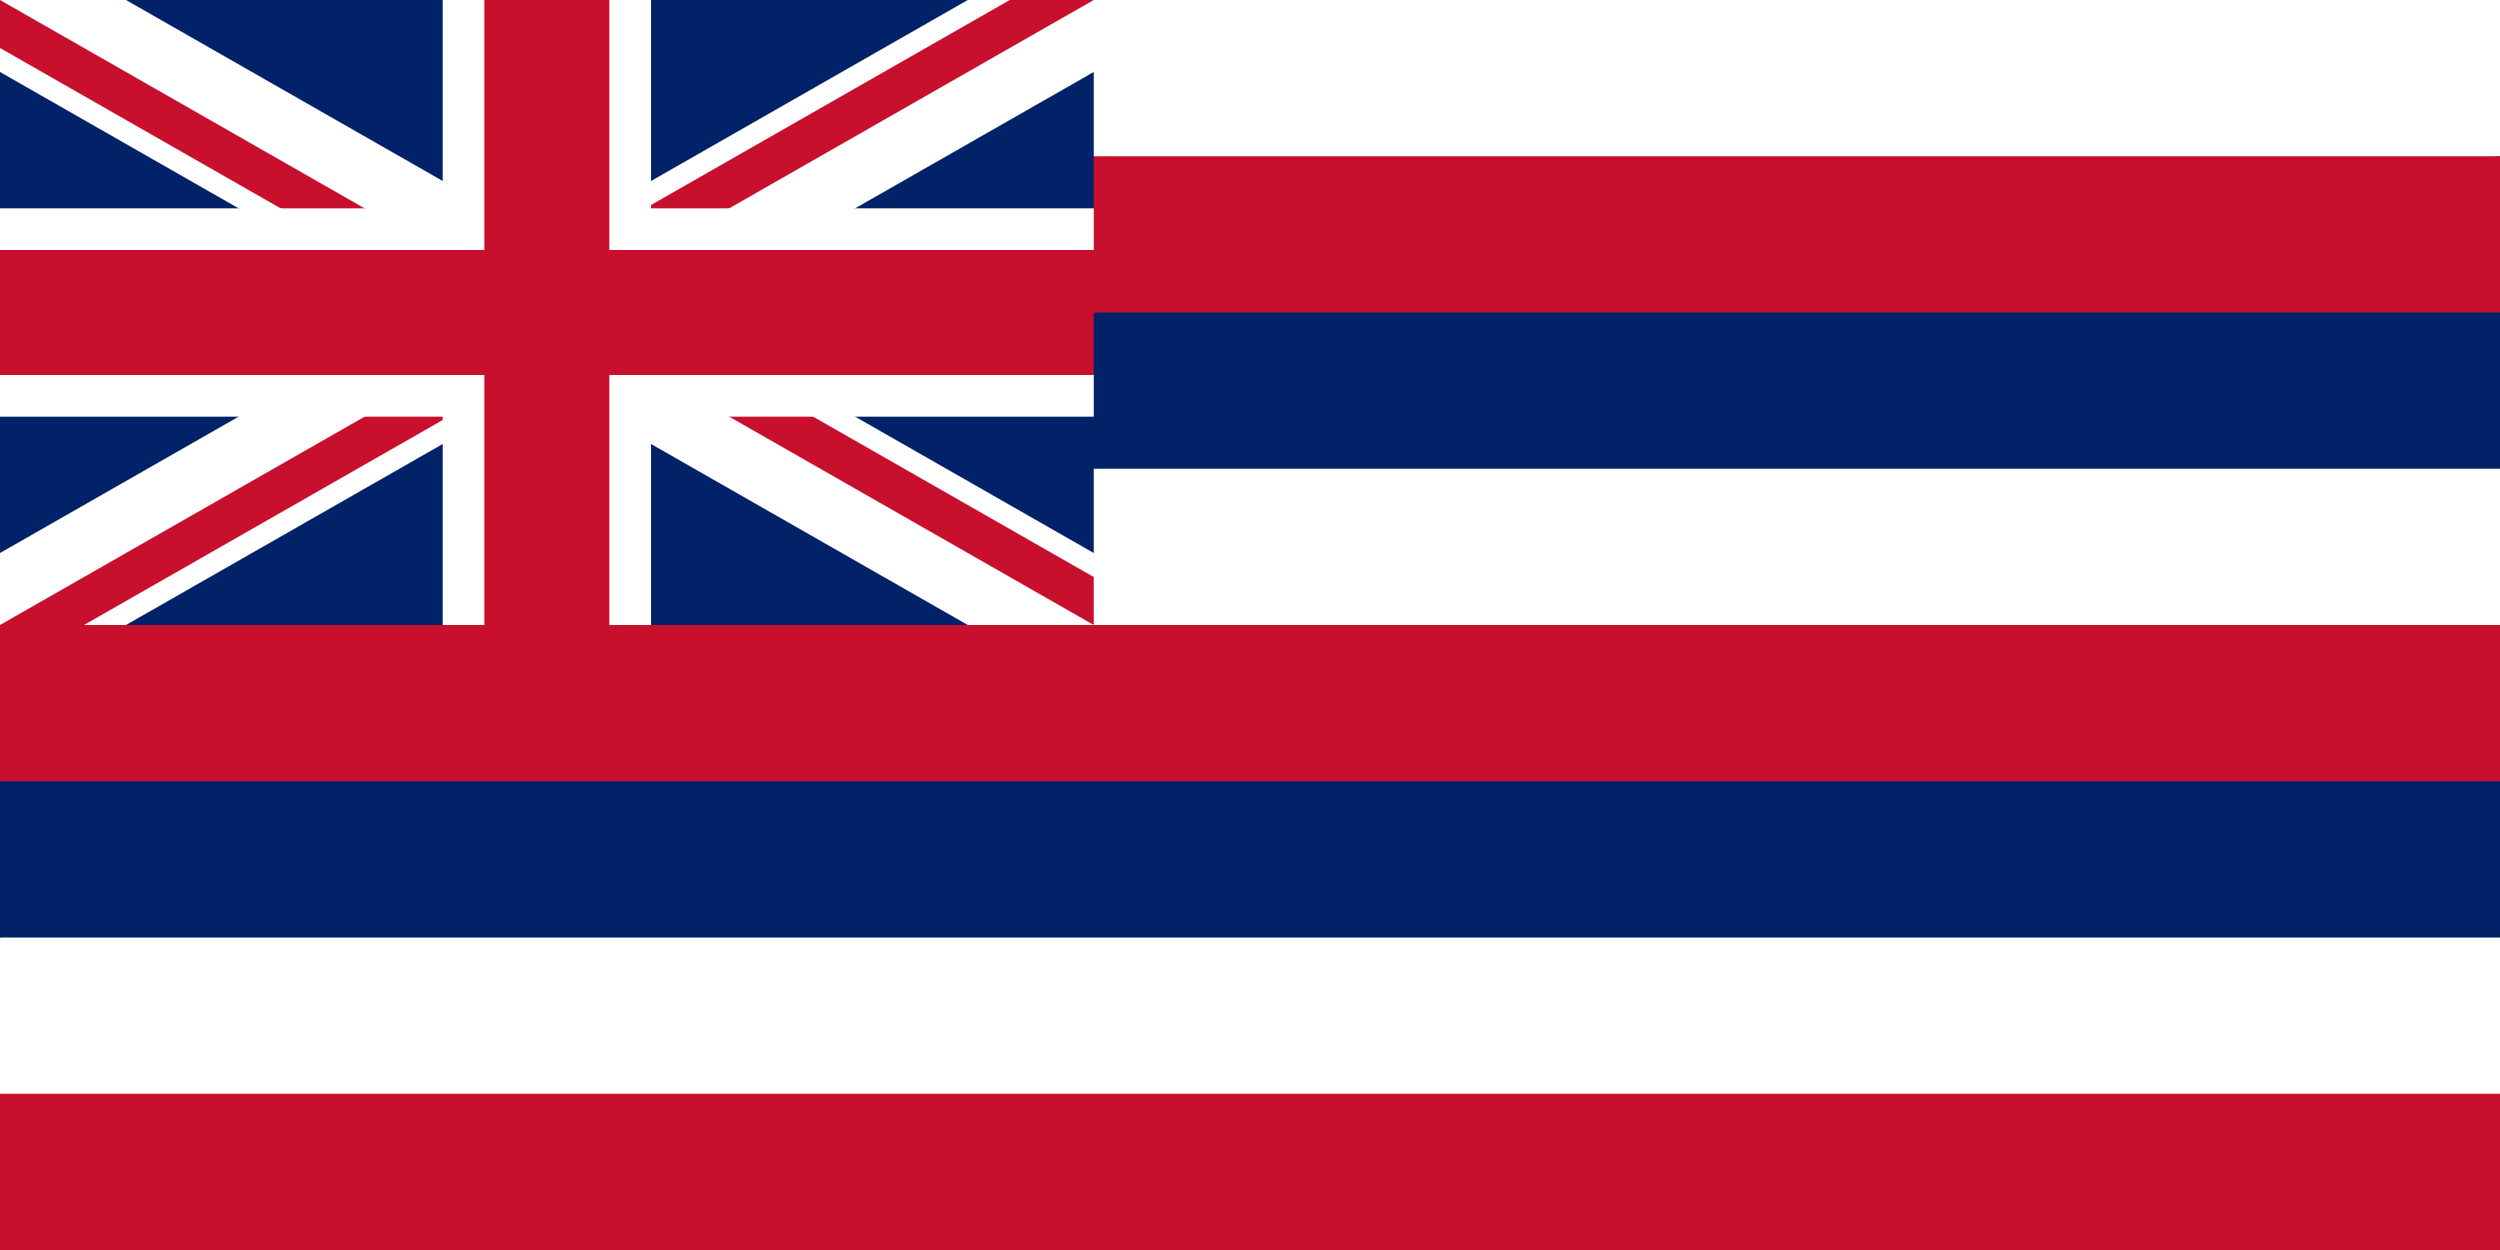
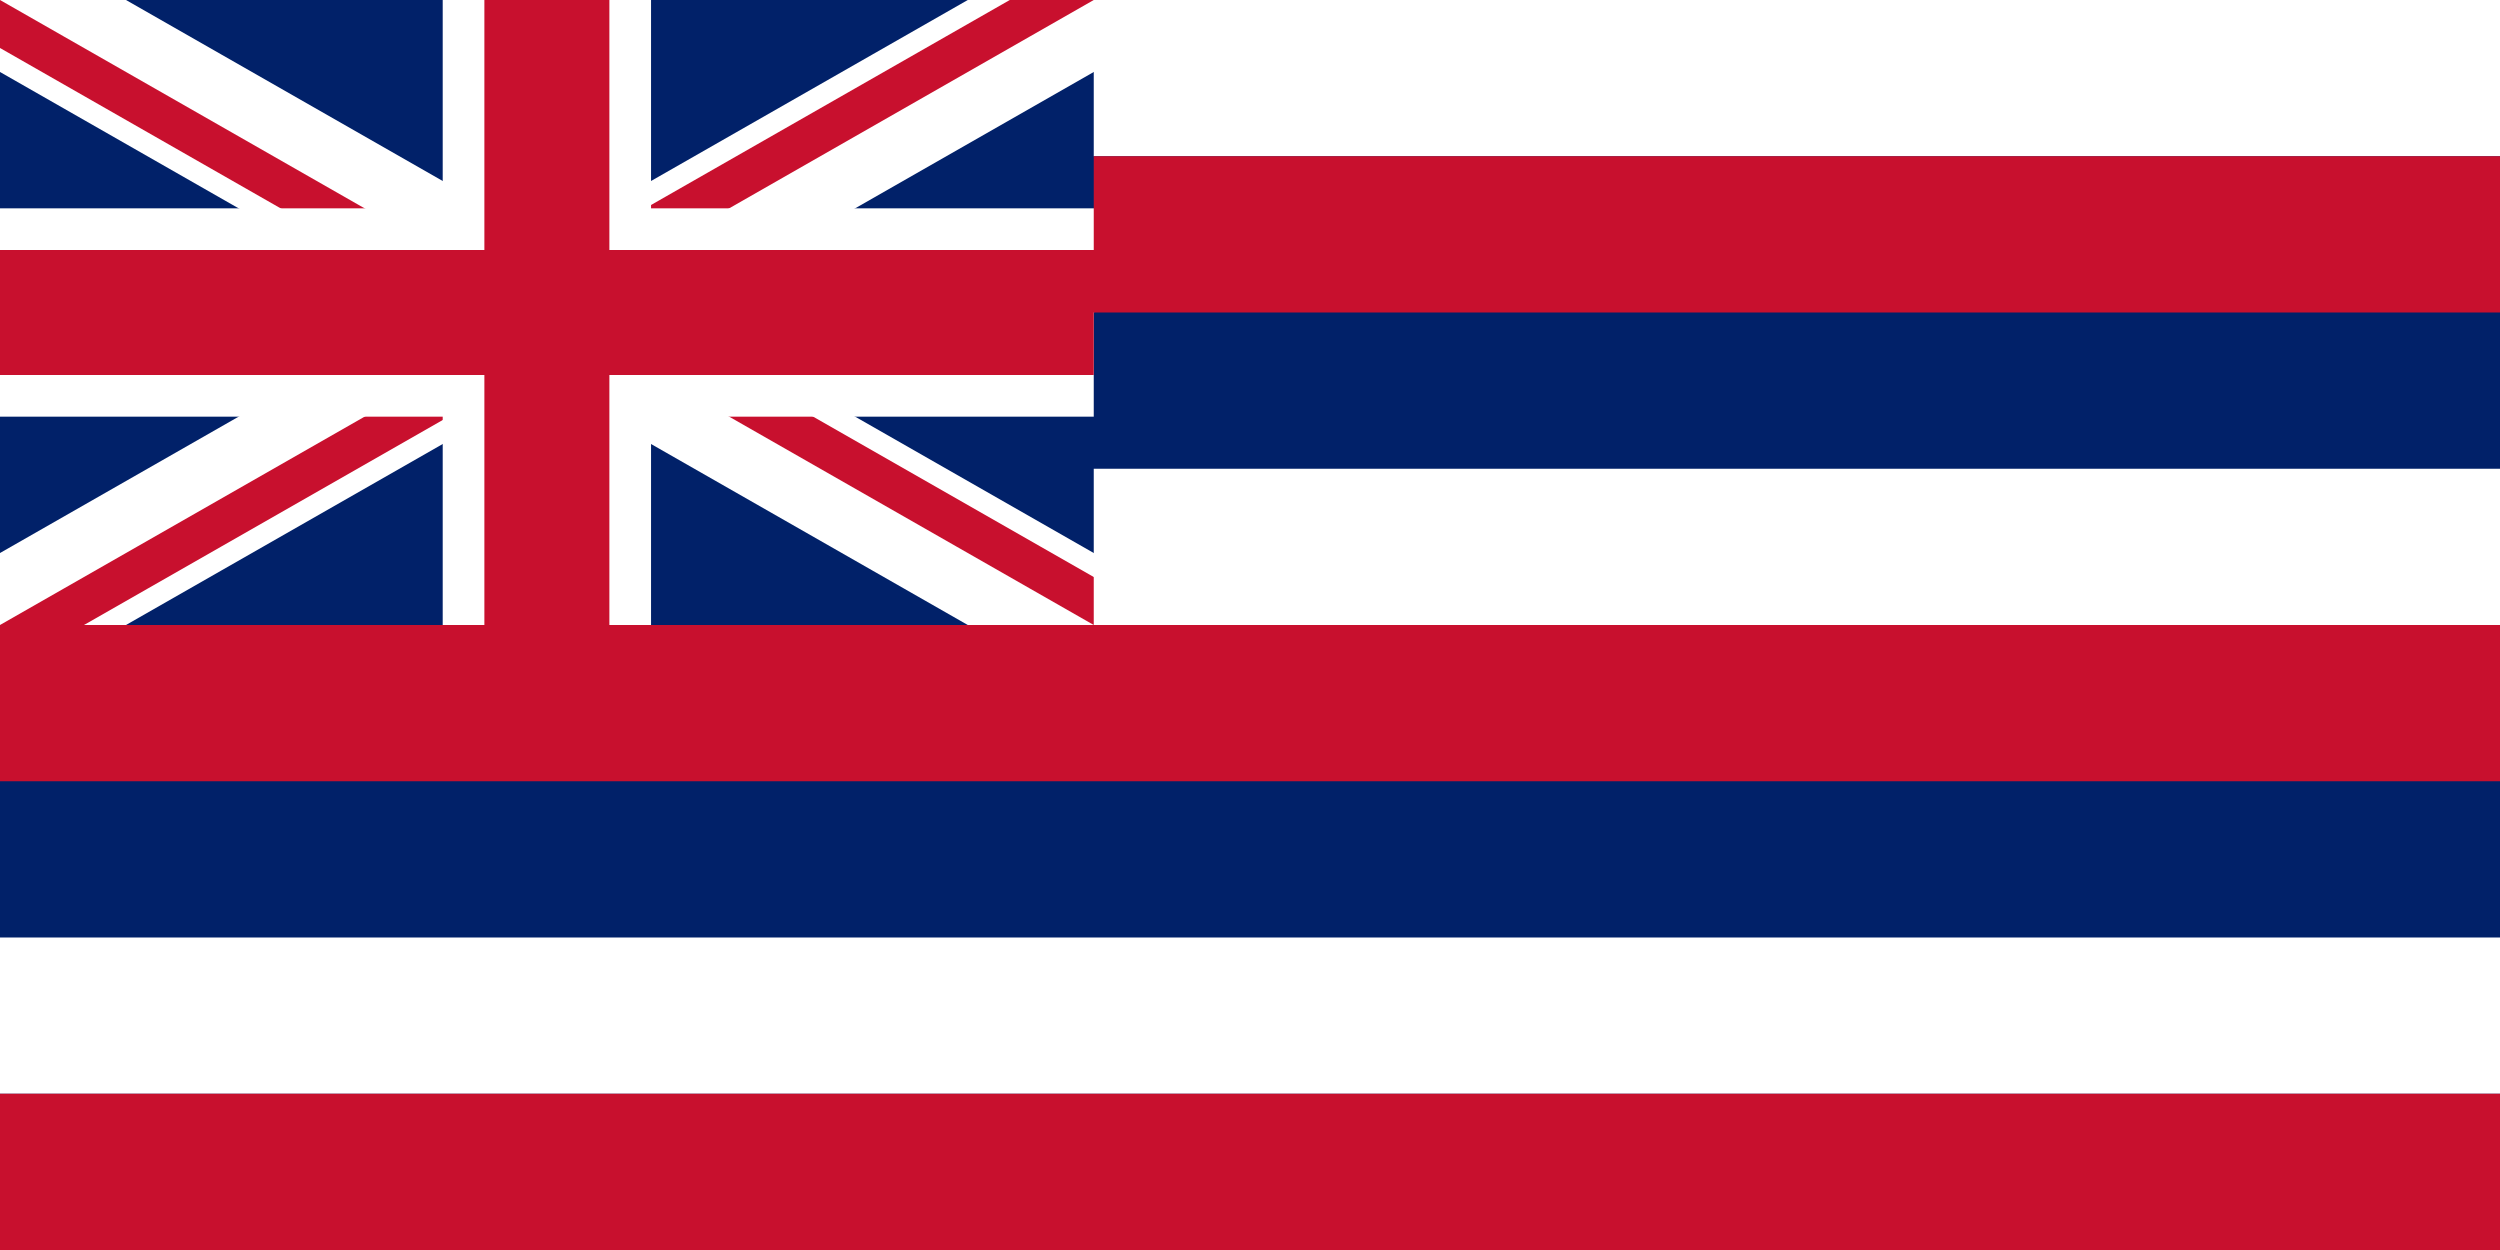
<svg xmlns="http://www.w3.org/2000/svg" width="1200" height="600" viewBox="0 0 48 24">
  <clipPath id="c1">
-     <path d="M0,0H24V15H0z" />
+     <path d="M0,0H24V3.75L21,6v4.5h3V14H0Z" />
  </clipPath>
  <clipPath id="c2">
    <path d="M0,0V6H22V12H21zM21,0H10.5V13H0V12z" />
  </clipPath>
-   <g>
-     <rect width="48" height="24" fill="#012169" />
-     <path d="M0,0 21,12M21,0 0,12" stroke="#fff" stroke-width="2.4" clip-path="url(#c1)" />
+   <rect width="48" height="24" fill="#012169" />
+   <g clip-path="url(#c1)">
+     <path d="M0,0 21,12M21,0 0,12" stroke="#fff" stroke-width="2.4" />
    <path d="M0,0 21,12M21,0 0,12" stroke="#c8102e" stroke-width="1.6" clip-path="url(#c2)" />
-     <path d="M10.5,0V15M0,6H24" stroke="#fff" stroke-width="4" />
-     <path d="M10.5,0V15M0,6H24" stroke="#c8102e" stroke-width="2.4" />
-     <path d="M21,12V9L24,6 21,3V0H48V24H0V18z" fill="#fff" />
-     <path d="M21,6V9H48V3zM0,15V18H48V12z" fill="#012169" />
-     <path d="M21,4.5H48M0,13.5H48M0,22.5H48" stroke="#c8102e" stroke-width="3" />
+     <path d="M10.5,0V14M0,6H24" stroke="#fff" stroke-width="4" />
+     <path d="M10.5,0V14M0,6H24" stroke="#c8102e" stroke-width="2.4" />
  </g>
+   <path d="M48,19.5H0m48,-9H21m0,-9h27" stroke="#fff" stroke-width="3" />
+   <path d="M21,4.5H48M0,13.5H48M0,22.5H48" stroke="#c8102e" stroke-width="3" />
</svg>
